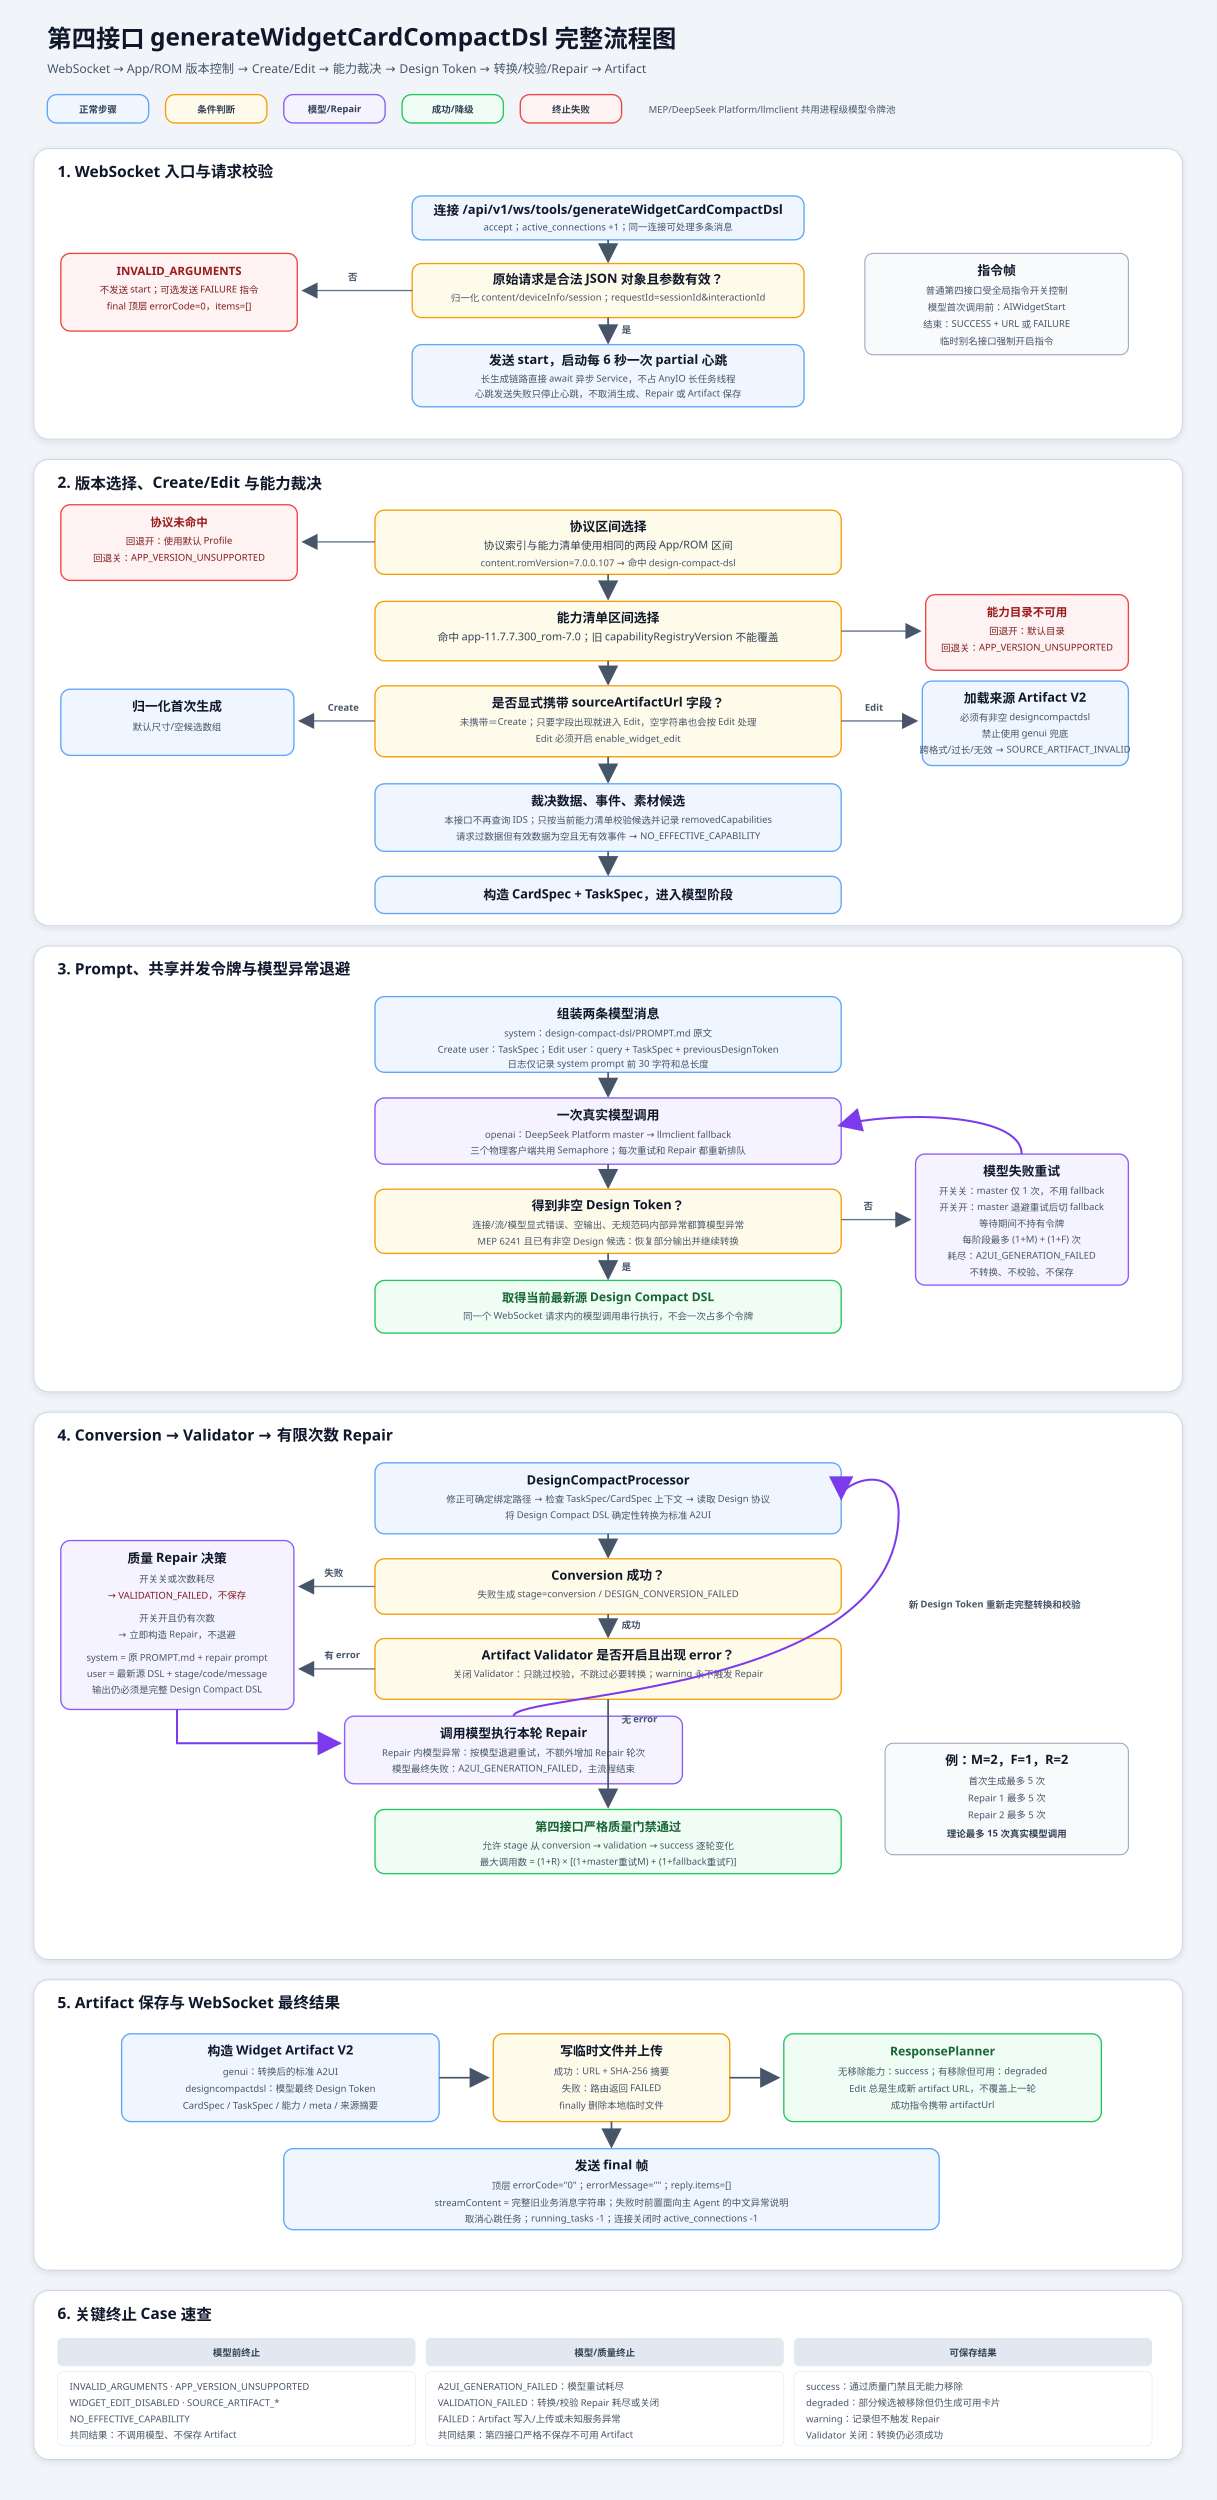
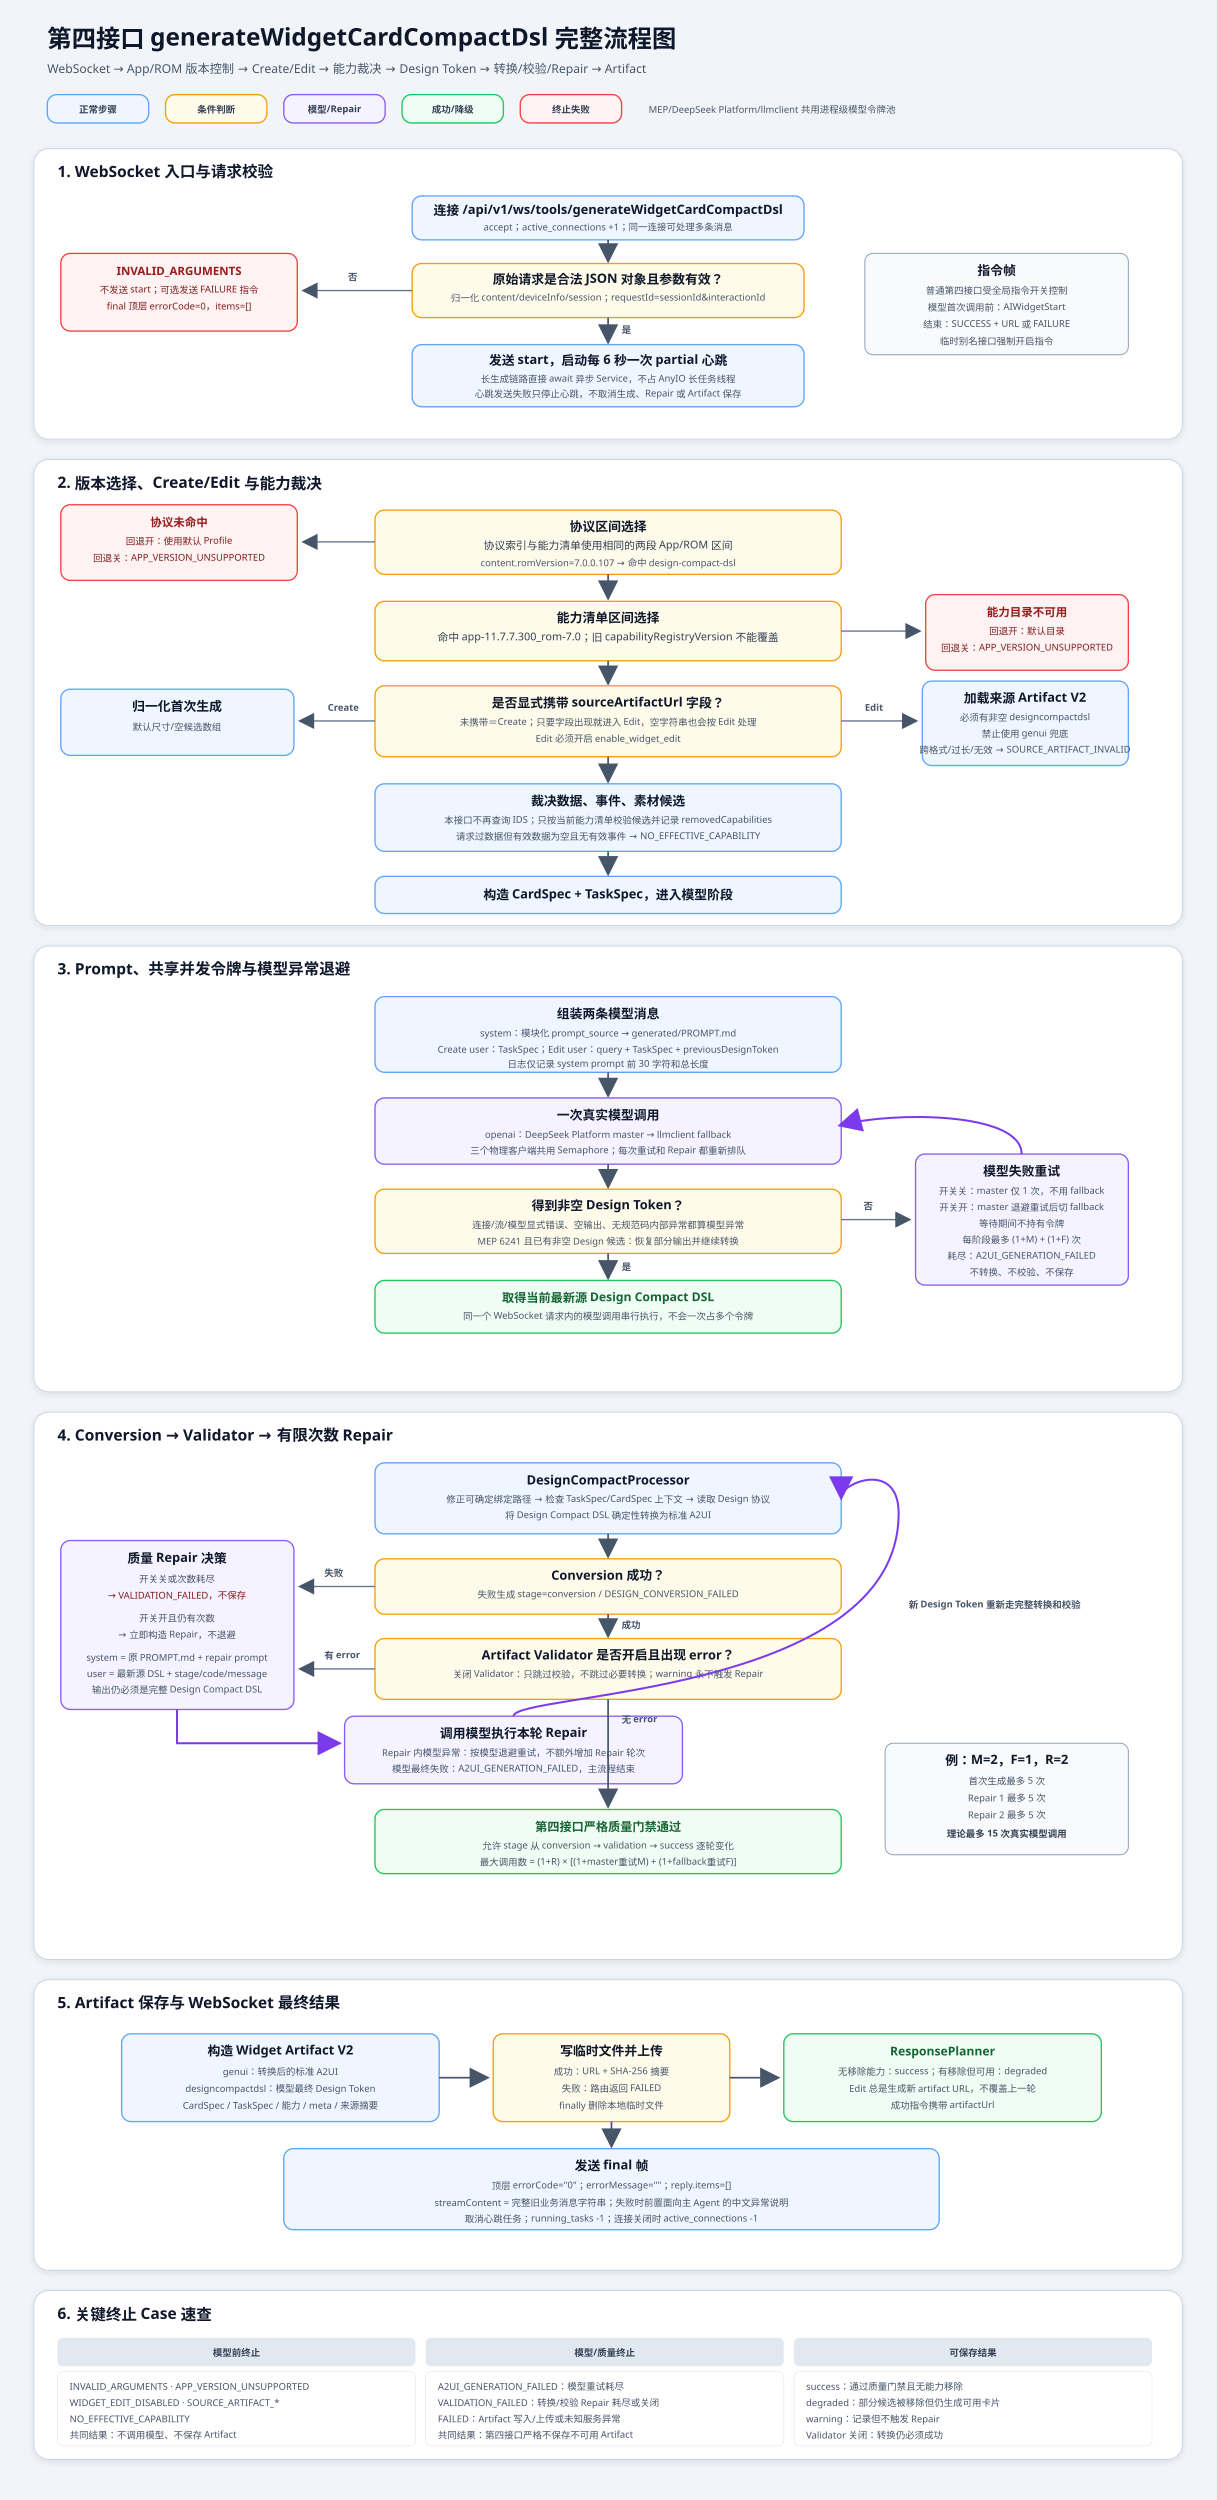
<svg xmlns="http://www.w3.org/2000/svg" width="1800" height="3700" viewBox="0 0 1800 3700">
  <defs>
    <marker id="arrow" markerWidth="12" markerHeight="12" refX="10" refY="6" orient="auto">
      <path d="M 0 0 L 12 6 L 0 12 z" fill="#475569" />
    </marker>
    <marker id="arrow-purple" markerWidth="12" markerHeight="12" refX="10" refY="6" orient="auto">
      <path d="M 0 0 L 12 6 L 0 12 z" fill="#7c3aed" />
    </marker>
    <filter id="shadow" x="-10%" y="-10%" width="120%" height="130%">
      <feDropShadow dx="0" dy="3" stdDeviation="5" flood-color="#0f172a" flood-opacity="0.10" />
    </filter>
    <style>
      .title { font: 700 36px "Microsoft YaHei", "PingFang SC", sans-serif; fill: #0f172a; }
      .subtitle { font: 400 18px "Microsoft YaHei", "PingFang SC", sans-serif; fill: #475569; }
      .section-title { font: 700 23px "Microsoft YaHei", "PingFang SC", sans-serif; fill: #0f172a; }
      .node-title { font: 700 19px "Microsoft YaHei", "PingFang SC", sans-serif; fill: #0f172a; }
      .node-text { font: 400 16px "Microsoft YaHei", "PingFang SC", sans-serif; fill: #334155; }
      .small { font: 400 14px "Microsoft YaHei", "PingFang SC", sans-serif; fill: #475569; }
      .small-strong { font: 700 14px "Microsoft YaHei", "PingFang SC", sans-serif; fill: #334155; }
      .error-title { font: 700 17px "Microsoft YaHei", "PingFang SC", sans-serif; fill: #991b1b; }
      .error-text { font: 400 14px "Microsoft YaHei", "PingFang SC", sans-serif; fill: #7f1d1d; }
      .success-title { font: 700 18px "Microsoft YaHei", "PingFang SC", sans-serif; fill: #166534; }
      .section { fill: #ffffff; stroke: #cbd5e1; stroke-width: 1.5; rx: 22; filter: url(#shadow); }
      .step { fill: #eff6ff; stroke: #60a5fa; stroke-width: 2; rx: 14; }
      .condition { fill: #fffbeb; stroke: #f59e0b; stroke-width: 2; rx: 14; }
      .model { fill: #f5f3ff; stroke: #8b5cf6; stroke-width: 2; rx: 14; }
      .success { fill: #f0fdf4; stroke: #22c55e; stroke-width: 2; rx: 14; }
      .failure { fill: #fef2f2; stroke: #ef4444; stroke-width: 2; rx: 14; }
      .note { fill: #f8fafc; stroke: #94a3b8; stroke-width: 1.5; rx: 12; }
      .flow { fill: none; stroke: #475569; stroke-width: 2.5; marker-end: url(#arrow); }
      .branch { fill: none; stroke: #64748b; stroke-width: 2; marker-end: url(#arrow); }
      .repair-flow { fill: none; stroke: #7c3aed; stroke-width: 3; marker-end: url(#arrow-purple); }
      .label { font: 700 14px "Microsoft YaHei", "PingFang SC", sans-serif; fill: #475569; }
      .table-head { fill: #e2e8f0; }
      .table-row { fill: #ffffff; stroke: #e2e8f0; stroke-width: 1; }
    </style>
  </defs>
  <rect width="1800" height="3700" fill="#f1f5f9" />
  <text x="70" y="70" class="title">第四接口 generateWidgetCardCompactDsl 完整流程图</text>
  <text x="70" y="108" class="subtitle">
    WebSocket → App/ROM 版本控制 → Create/Edit → 能力裁决 → Design Token → 转换/校验/Repair → Artifact
  </text>
  <g transform="translate(70 140)">
    <rect x="0" y="0" width="150" height="42" class="step" />
    <text x="75" y="27" text-anchor="middle" class="small-strong">正常步骤</text>
    <rect x="175" y="0" width="150" height="42" class="condition" />
    <text x="250" y="27" text-anchor="middle" class="small-strong">条件判断</text>
    <rect x="350" y="0" width="150" height="42" class="model" />
    <text x="425" y="27" text-anchor="middle" class="small-strong">模型/Repair</text>
    <rect x="525" y="0" width="150" height="42" class="success" />
    <text x="600" y="27" text-anchor="middle" class="small-strong">成功/降级</text>
    <rect x="700" y="0" width="150" height="42" class="failure" />
    <text x="775" y="27" text-anchor="middle" class="small-strong">终止失败</text>
    <text x="890" y="27" class="small">MEP/DeepSeek Platform/llmclient 共用进程级模型令牌池</text>
  </g>
  <rect x="50" y="220" width="1700" height="430" class="section" />
  <text x="85" y="262" class="section-title">1. WebSocket 入口与请求校验</text>
  <rect x="610" y="290" width="580" height="65" class="step" />
  <text x="900" y="318" text-anchor="middle" class="node-title">连接 /api/v1/ws/tools/generateWidgetCardCompactDsl</text>
  <text x="900" y="341" text-anchor="middle" class="small">accept；active_connections +1；同一连接可处理多条消息</text>
  <path d="M900 355 L900 385" class="flow" />
  <rect x="610" y="390" width="580" height="80" class="condition" />
  <text x="900" y="420" text-anchor="middle" class="node-title">原始请求是合法 JSON 对象且参数有效？</text>
  <text x="900" y="446" text-anchor="middle" class="small">归一化 content/deviceInfo/session；requestId=sessionId&amp;interactionId</text>
  <path d="M610 430 L450 430" class="branch" />
  <text x="515" y="415" class="label">否</text>
  <rect x="90" y="375" width="350" height="115" class="failure" />
  <text x="265" y="407" text-anchor="middle" class="error-title">INVALID_ARGUMENTS</text>
  <text x="265" y="434" text-anchor="middle" class="error-text">不发送 start；可选发送 FAILURE 指令</text>
  <text x="265" y="458" text-anchor="middle" class="error-text">final 顶层 errorCode=0，items=[]</text>
  <path d="M900 470 L900 505" class="flow" />
  <text x="920" y="493" class="label">是</text>
  <rect x="610" y="510" width="580" height="92" class="step" />
  <text x="900" y="540" text-anchor="middle" class="node-title">发送 start，启动每 6 秒一次 partial 心跳</text>
  <text x="900" y="566" text-anchor="middle" class="small">长生成链路直接 await 异步 Service，不占 AnyIO 长任务线程</text>
  <text x="900" y="588" text-anchor="middle" class="small">心跳发送失败只停止心跳，不取消生成、Repair 或 Artifact 保存</text>
  <rect x="1280" y="375" width="390" height="150" class="note" />
  <text x="1475" y="407" text-anchor="middle" class="node-title">指令帧</text>
  <text x="1475" y="435" text-anchor="middle" class="small">普通第四接口受全局指令开关控制</text>
  <text x="1475" y="460" text-anchor="middle" class="small">模型首次调用前：AIWidgetStart</text>
  <text x="1475" y="485" text-anchor="middle" class="small">结束：SUCCESS + URL 或 FAILURE</text>
  <text x="1475" y="510" text-anchor="middle" class="small">临时别名接口强制开启指令</text>
  <rect x="50" y="680" width="1700" height="690" class="section" />
  <text x="85" y="722" class="section-title">2. 版本选择、Create/Edit 与能力裁决</text>
  <rect x="555" y="755" width="690" height="95" class="condition" />
  <text x="900" y="786" text-anchor="middle" class="node-title">协议区间选择</text>
  <text x="900" y="813" text-anchor="middle" class="node-text">协议索引与能力清单使用相同的两段 App/ROM 区间</text>
  <text x="900" y="838" text-anchor="middle" class="small">content.romVersion=7.0.0.107 → 命中 design-compact-dsl</text>
  <path d="M555 802 L450 802" class="branch" />
  <rect x="90" y="747" width="350" height="112" class="failure" />
  <text x="265" y="779" text-anchor="middle" class="error-title">协议未命中</text>
  <text x="265" y="806" text-anchor="middle" class="error-text">回退开：使用默认 Profile</text>
  <text x="265" y="831" text-anchor="middle" class="error-text">回退关：APP_VERSION_UNSUPPORTED</text>
  <path d="M900 850 L900 884" class="flow" />
  <rect x="555" y="890" width="690" height="88" class="condition" />
  <text x="900" y="921" text-anchor="middle" class="node-title">能力清单区间选择</text>
  <text x="900" y="949" text-anchor="middle" class="node-text">命中 app-11.7.7.300_rom-7.0；旧 capabilityRegistryVersion 不能覆盖</text>
  <path d="M1245 934 L1360 934" class="branch" />
  <rect x="1370" y="880" width="300" height="112" class="failure" />
  <text x="1520" y="912" text-anchor="middle" class="error-title">能力目录不可用</text>
  <text x="1520" y="939" text-anchor="middle" class="error-text">回退开：默认目录</text>
  <text x="1520" y="964" text-anchor="middle" class="error-text">回退关：APP_VERSION_UNSUPPORTED</text>
  <path d="M900 978 L900 1010" class="flow" />
  <rect x="555" y="1015" width="690" height="105" class="condition" />
  <text x="900" y="1047" text-anchor="middle" class="node-title">是否显式携带 sourceArtifactUrl 字段？</text>
  <text x="900" y="1074" text-anchor="middle" class="small">未携带＝Create；只要字段出现就进入 Edit，空字符串也会按 Edit 处理</text>
  <text x="900" y="1098" text-anchor="middle" class="small">Edit 必须开启 enable_widget_edit</text>
  <path d="M555 1067 L445 1067" class="branch" />
  <text x="485" y="1052" class="label">Create</text>
  <rect x="90" y="1020" width="345" height="98" class="step" />
  <text x="262" y="1052" text-anchor="middle" class="node-title">归一化首次生成</text>
  <text x="262" y="1081" text-anchor="middle" class="small">默认尺寸/空候选数组</text>
  <path d="M1245 1067 L1355 1067" class="branch" />
  <text x="1280" y="1052" class="label">Edit</text>
  <rect x="1365" y="1008" width="305" height="125" class="step" />
  <text x="1517" y="1040" text-anchor="middle" class="node-title">加载来源 Artifact V2</text>
  <text x="1517" y="1067" text-anchor="middle" class="small">必须有非空 designcompactdsl</text>
  <text x="1517" y="1091" text-anchor="middle" class="small">禁止使用 genui 兜底</text>
  <text x="1517" y="1115" text-anchor="middle" class="small">跨格式/过长/无效 → SOURCE_ARTIFACT_INVALID</text>
  <path d="M900 1120 L900 1155" class="flow" />
  <rect x="555" y="1160" width="690" height="100" class="step" />
  <text x="900" y="1192" text-anchor="middle" class="node-title">裁决数据、事件、素材候选</text>
  <text x="900" y="1219" text-anchor="middle" class="small">本接口不再查询 IDS；只按当前能力清单校验候选并记录 removedCapabilities</text>
  <text x="900" y="1243" text-anchor="middle" class="small">请求过数据但有效数据为空且无有效事件 → NO_EFFECTIVE_CAPABILITY</text>
  <path d="M900 1260 L900 1292" class="flow" />
  <rect x="555" y="1297" width="690" height="55" class="step" />
  <text x="900" y="1331" text-anchor="middle" class="node-title">构造 CardSpec + TaskSpec，进入模型阶段</text>
  <rect x="50" y="1400" width="1700" height="660" class="section" />
  <text x="85" y="1442" class="section-title">3. Prompt、共享并发令牌与模型异常退避</text>
  <rect x="555" y="1475" width="690" height="112" class="step" />
  <text x="900" y="1507" text-anchor="middle" class="node-title">组装两条模型消息</text>
-   <text x="900" y="1534" text-anchor="middle" class="small">system：design-compact-dsl/PROMPT.md 原文</text>
+   <text x="900" y="1534" text-anchor="middle" class="small">system：模块化 prompt_source → generated/PROMPT.md</text>
  <text x="900" y="1558" text-anchor="middle" class="small">Create user：TaskSpec；Edit user：query + TaskSpec + previousDesignToken</text>
  <text x="900" y="1580" text-anchor="middle" class="small">日志仅记录 system prompt 前 30 字符和总长度</text>
  <path d="M900 1587 L900 1620" class="flow" />
  <rect x="555" y="1625" width="690" height="98" class="model" />
  <text x="900" y="1657" text-anchor="middle" class="node-title">一次真实模型调用</text>
  <text x="900" y="1684" text-anchor="middle" class="small">openai：DeepSeek Platform master → llmclient fallback</text>
  <text x="900" y="1708" text-anchor="middle" class="small">三个物理客户端共用 Semaphore；每次重试和 Repair 都重新排队</text>
  <path d="M900 1723 L900 1755" class="flow" />
  <rect x="555" y="1760" width="690" height="95" class="condition" />
  <text x="900" y="1791" text-anchor="middle" class="node-title">得到非空 Design Token？</text>
  <text x="900" y="1818" text-anchor="middle" class="small">连接/流/模型显式错误、空输出、无规范码内部异常都算模型异常</text>
  <text x="900" y="1842" text-anchor="middle" class="small">MEP 6241 且已有非空 Design 候选：恢复部分输出并继续转换</text>
  <path d="M1245 1805 L1345 1805" class="branch" />
  <text x="1278" y="1790" class="label">否</text>
  <rect x="1355" y="1708" width="315" height="194" class="model" />
  <text x="1512" y="1740" text-anchor="middle" class="node-title">模型失败重试</text>
  <text x="1512" y="1768" text-anchor="middle" class="small">开关关：master 仅 1 次，不用 fallback</text>
  <text x="1512" y="1792" text-anchor="middle" class="small">开关开：master 退避重试后切 fallback</text>
  <text x="1512" y="1816" text-anchor="middle" class="small">等待期间不持有令牌</text>
  <text x="1512" y="1840" text-anchor="middle" class="small">每阶段最多 (1+M) + (1+F) 次</text>
  <text x="1512" y="1864" text-anchor="middle" class="small">耗尽：A2UI_GENERATION_FAILED</text>
  <text x="1512" y="1888" text-anchor="middle" class="small">不转换、不校验、不保存</text>
  <path d="M1512 1708 C1512 1645 1320 1645 1245 1665" class="repair-flow" />
  <path d="M900 1855 L900 1890" class="flow" />
  <text x="920" y="1880" class="label">是</text>
  <rect x="555" y="1895" width="690" height="78" class="success" />
  <text x="900" y="1927" text-anchor="middle" class="success-title">取得当前最新源 Design Compact DSL</text>
  <text x="900" y="1953" text-anchor="middle" class="small">同一个 WebSocket 请求内的模型调用串行执行，不会一次占多个令牌</text>
  <rect x="50" y="2090" width="1700" height="810" class="section" />
  <text x="85" y="2132" class="section-title">4. Conversion → Validator → 有限次数 Repair</text>
  <rect x="555" y="2165" width="690" height="105" class="step" />
  <text x="900" y="2197" text-anchor="middle" class="node-title">DesignCompactProcessor</text>
  <text x="900" y="2224" text-anchor="middle" class="small">修正可确定绑定路径 → 检查 TaskSpec/CardSpec 上下文 → 读取 Design 协议</text>
  <text x="900" y="2248" text-anchor="middle" class="small">将 Design Compact DSL 确定性转换为标准 A2UI</text>
  <path d="M900 2270 L900 2302" class="flow" />
  <rect x="555" y="2307" width="690" height="82" class="condition" />
  <text x="900" y="2338" text-anchor="middle" class="node-title">Conversion 成功？</text>
  <text x="900" y="2365" text-anchor="middle" class="small">失败生成 stage=conversion / DESIGN_CONVERSION_FAILED</text>
  <path d="M900 2389 L900 2420" class="flow" />
  <text x="920" y="2410" class="label">成功</text>
  <rect x="555" y="2425" width="690" height="90" class="condition" />
  <text x="900" y="2456" text-anchor="middle" class="node-title">Artifact Validator 是否开启且出现 error？</text>
  <text x="900" y="2483" text-anchor="middle" class="small">关闭 Validator：只跳过校验，不跳过必要转换；warning 永不触发 Repair</text>
  <path d="M555 2348 L445 2348" class="branch" />
  <text x="480" y="2333" class="label">失败</text>
  <path d="M555 2470 L445 2470" class="branch" />
  <text x="480" y="2455" class="label">有 error</text>
  <rect x="90" y="2280" width="345" height="250" class="model" />
  <text x="262" y="2313" text-anchor="middle" class="node-title">质量 Repair 决策</text>
  <text x="262" y="2342" text-anchor="middle" class="small">开关关或次数耗尽</text>
  <text x="262" y="2366" text-anchor="middle" class="error-text">→ VALIDATION_FAILED，不保存</text>
  <text x="262" y="2400" text-anchor="middle" class="small">开关开且仍有次数</text>
  <text x="262" y="2424" text-anchor="middle" class="small">→ 立即构造 Repair，不退避</text>
  <text x="262" y="2458" text-anchor="middle" class="small">system = 原 PROMPT.md + repair prompt</text>
  <text x="262" y="2482" text-anchor="middle" class="small">user = 最新源 DSL + stage/code/message</text>
  <text x="262" y="2506" text-anchor="middle" class="small">输出仍必须是完整 Design Compact DSL</text>
  <path d="M262 2530 L262 2580 L500 2580" class="repair-flow" />
  <rect x="510" y="2540" width="500" height="100" class="model" />
  <text x="760" y="2572" text-anchor="middle" class="node-title">调用模型执行本轮 Repair</text>
  <text x="760" y="2599" text-anchor="middle" class="small">Repair 内模型异常：按模型退避重试，不额外增加 Repair 轮次</text>
  <text x="760" y="2623" text-anchor="middle" class="small">模型最终失败：A2UI_GENERATION_FAILED，主流程结束</text>
  <path d="M760 2540 C760 2505 1330 2510 1330 2240 C1330 2160 1245 2195 1245 2215" class="repair-flow" />
  <text x="1345" y="2380" class="label">新 Design Token 重新走完整转换和校验</text>
  <path d="M900 2515 L900 2672" class="flow" />
  <text x="920" y="2550" class="label">无 error</text>
  <rect x="555" y="2678" width="690" height="95" class="success" />
  <text x="900" y="2710" text-anchor="middle" class="success-title">第四接口严格质量门禁通过</text>
  <text x="900" y="2737" text-anchor="middle" class="small">允许 stage 从 conversion → validation → success 逐轮变化</text>
  <text x="900" y="2761" text-anchor="middle" class="small">最大调用数 = (1+R) × [(1+master重试M) + (1+fallback重试F)]</text>
  <rect x="1310" y="2580" width="360" height="165" class="note" />
  <text x="1490" y="2612" text-anchor="middle" class="node-title">例：M=2，F=1，R=2</text>
  <text x="1490" y="2641" text-anchor="middle" class="small">首次生成最多 5 次</text>
  <text x="1490" y="2666" text-anchor="middle" class="small">Repair 1 最多 5 次</text>
  <text x="1490" y="2691" text-anchor="middle" class="small">Repair 2 最多 5 次</text>
  <text x="1490" y="2719" text-anchor="middle" class="small-strong">理论最多 15 次真实模型调用</text>
  <rect x="50" y="2930" width="1700" height="430" class="section" />
  <text x="85" y="2972" class="section-title">5. Artifact 保存与 WebSocket 最终结果</text>
  <rect x="180" y="3010" width="470" height="130" class="step" />
  <text x="415" y="3042" text-anchor="middle" class="node-title">构造 Widget Artifact V2</text>
  <text x="415" y="3071" text-anchor="middle" class="small">genui：转换后的标准 A2UI</text>
  <text x="415" y="3096" text-anchor="middle" class="small">designcompactdsl：模型最终 Design Token</text>
  <text x="415" y="3121" text-anchor="middle" class="small">CardSpec / TaskSpec / 能力 / meta / 来源摘要</text>
  <path d="M650 3075 L720 3075" class="flow" />
  <rect x="730" y="3010" width="350" height="130" class="condition" />
  <text x="905" y="3042" text-anchor="middle" class="node-title">写临时文件并上传</text>
  <text x="905" y="3071" text-anchor="middle" class="small">成功：URL + SHA-256 摘要</text>
  <text x="905" y="3096" text-anchor="middle" class="small">失败：路由返回 FAILED</text>
  <text x="905" y="3121" text-anchor="middle" class="small">finally 删除本地临时文件</text>
  <path d="M1080 3075 L1150 3075" class="flow" />
  <rect x="1160" y="3010" width="470" height="130" class="success" />
  <text x="1395" y="3042" text-anchor="middle" class="success-title">ResponsePlanner</text>
  <text x="1395" y="3071" text-anchor="middle" class="small">无移除能力：success；有移除但可用：degraded</text>
  <text x="1395" y="3096" text-anchor="middle" class="small">Edit 总是生成新 artifact URL，不覆盖上一轮</text>
  <text x="1395" y="3121" text-anchor="middle" class="small">成功指令携带 artifactUrl</text>
  <path d="M905 3140 L905 3175" class="flow" />
  <rect x="420" y="3180" width="970" height="120" class="step" />
  <text x="905" y="3212" text-anchor="middle" class="node-title">发送 final 帧</text>
  <text x="905" y="3240" text-anchor="middle" class="small">顶层 errorCode="0"；errorMessage=""；reply.items=[]</text>
  <text x="905" y="3265" text-anchor="middle" class="small">streamContent = 完整旧业务消息字符串；失败时前置面向主 Agent 的中文异常说明</text>
  <text x="905" y="3289" text-anchor="middle" class="small">取消心跳任务；running_tasks -1；连接关闭时 active_connections -1</text>
  <rect x="50" y="3390" width="1700" height="250" class="section" />
  <text x="85" y="3432" class="section-title">6. 关键终止 Case 速查</text>
  <g transform="translate(85 3460)">
    <rect x="0" y="0" width="530" height="42" class="table-head" rx="8" />
    <rect x="545" y="0" width="530" height="42" class="table-head" rx="8" />
    <rect x="1090" y="0" width="530" height="42" class="table-head" rx="8" />
    <text x="265" y="27" text-anchor="middle" class="small-strong">模型前终止</text>
    <text x="810" y="27" text-anchor="middle" class="small-strong">模型/质量终止</text>
    <text x="1355" y="27" text-anchor="middle" class="small-strong">可保存结果</text>
    <rect x="0" y="50" width="530" height="110" class="table-row" rx="8" />
    <text x="18" y="77" class="small">INVALID_ARGUMENTS · APP_VERSION_UNSUPPORTED</text>
    <text x="18" y="101" class="small">WIDGET_EDIT_DISABLED · SOURCE_ARTIFACT_*</text>
    <text x="18" y="125" class="small">NO_EFFECTIVE_CAPABILITY</text>
    <text x="18" y="149" class="small">共同结果：不调用模型、不保存 Artifact</text>
    <rect x="545" y="50" width="530" height="110" class="table-row" rx="8" />
    <text x="563" y="77" class="small">A2UI_GENERATION_FAILED：模型重试耗尽</text>
    <text x="563" y="101" class="small">VALIDATION_FAILED：转换/校验 Repair 耗尽或关闭</text>
    <text x="563" y="125" class="small">FAILED：Artifact 写入/上传或未知服务异常</text>
    <text x="563" y="149" class="small">共同结果：第四接口严格不保存不可用 Artifact</text>
    <rect x="1090" y="50" width="530" height="110" class="table-row" rx="8" />
    <text x="1108" y="77" class="small">success：通过质量门禁且无能力移除</text>
    <text x="1108" y="101" class="small">degraded：部分候选被移除但仍生成可用卡片</text>
    <text x="1108" y="125" class="small">warning：记录但不触发 Repair</text>
    <text x="1108" y="149" class="small">Validator 关闭：转换仍必须成功</text>
  </g>
</svg>
